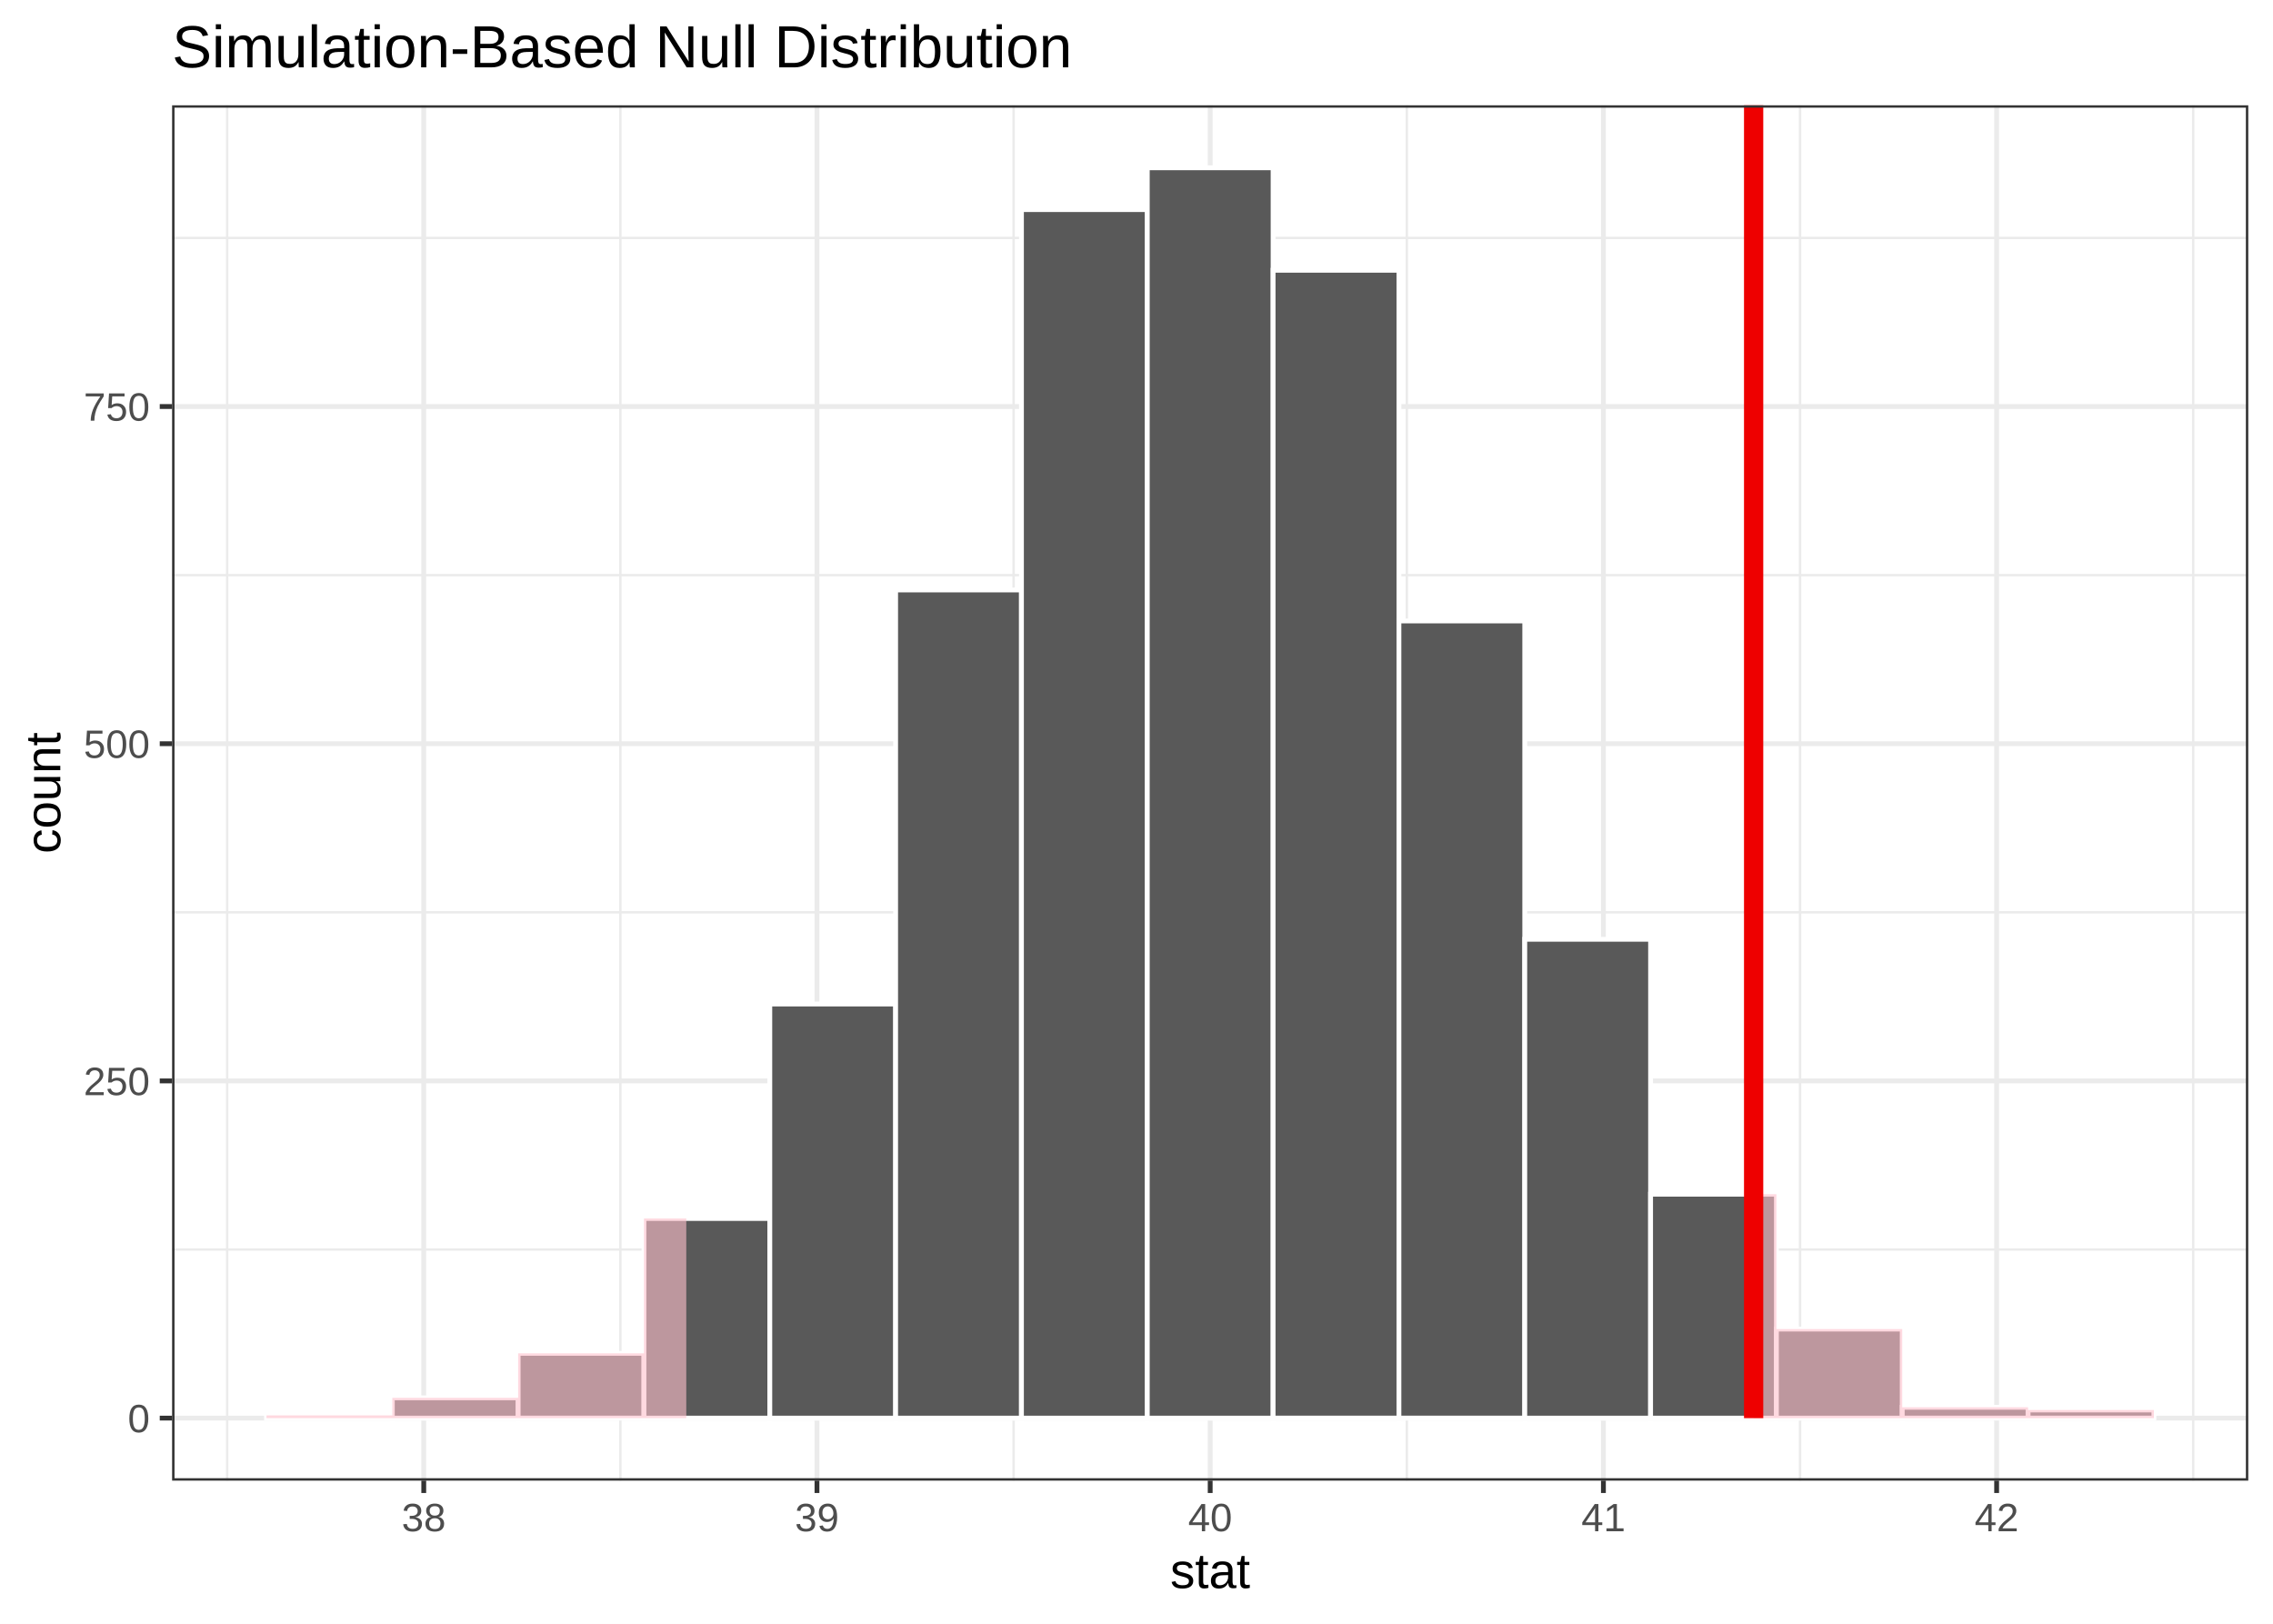
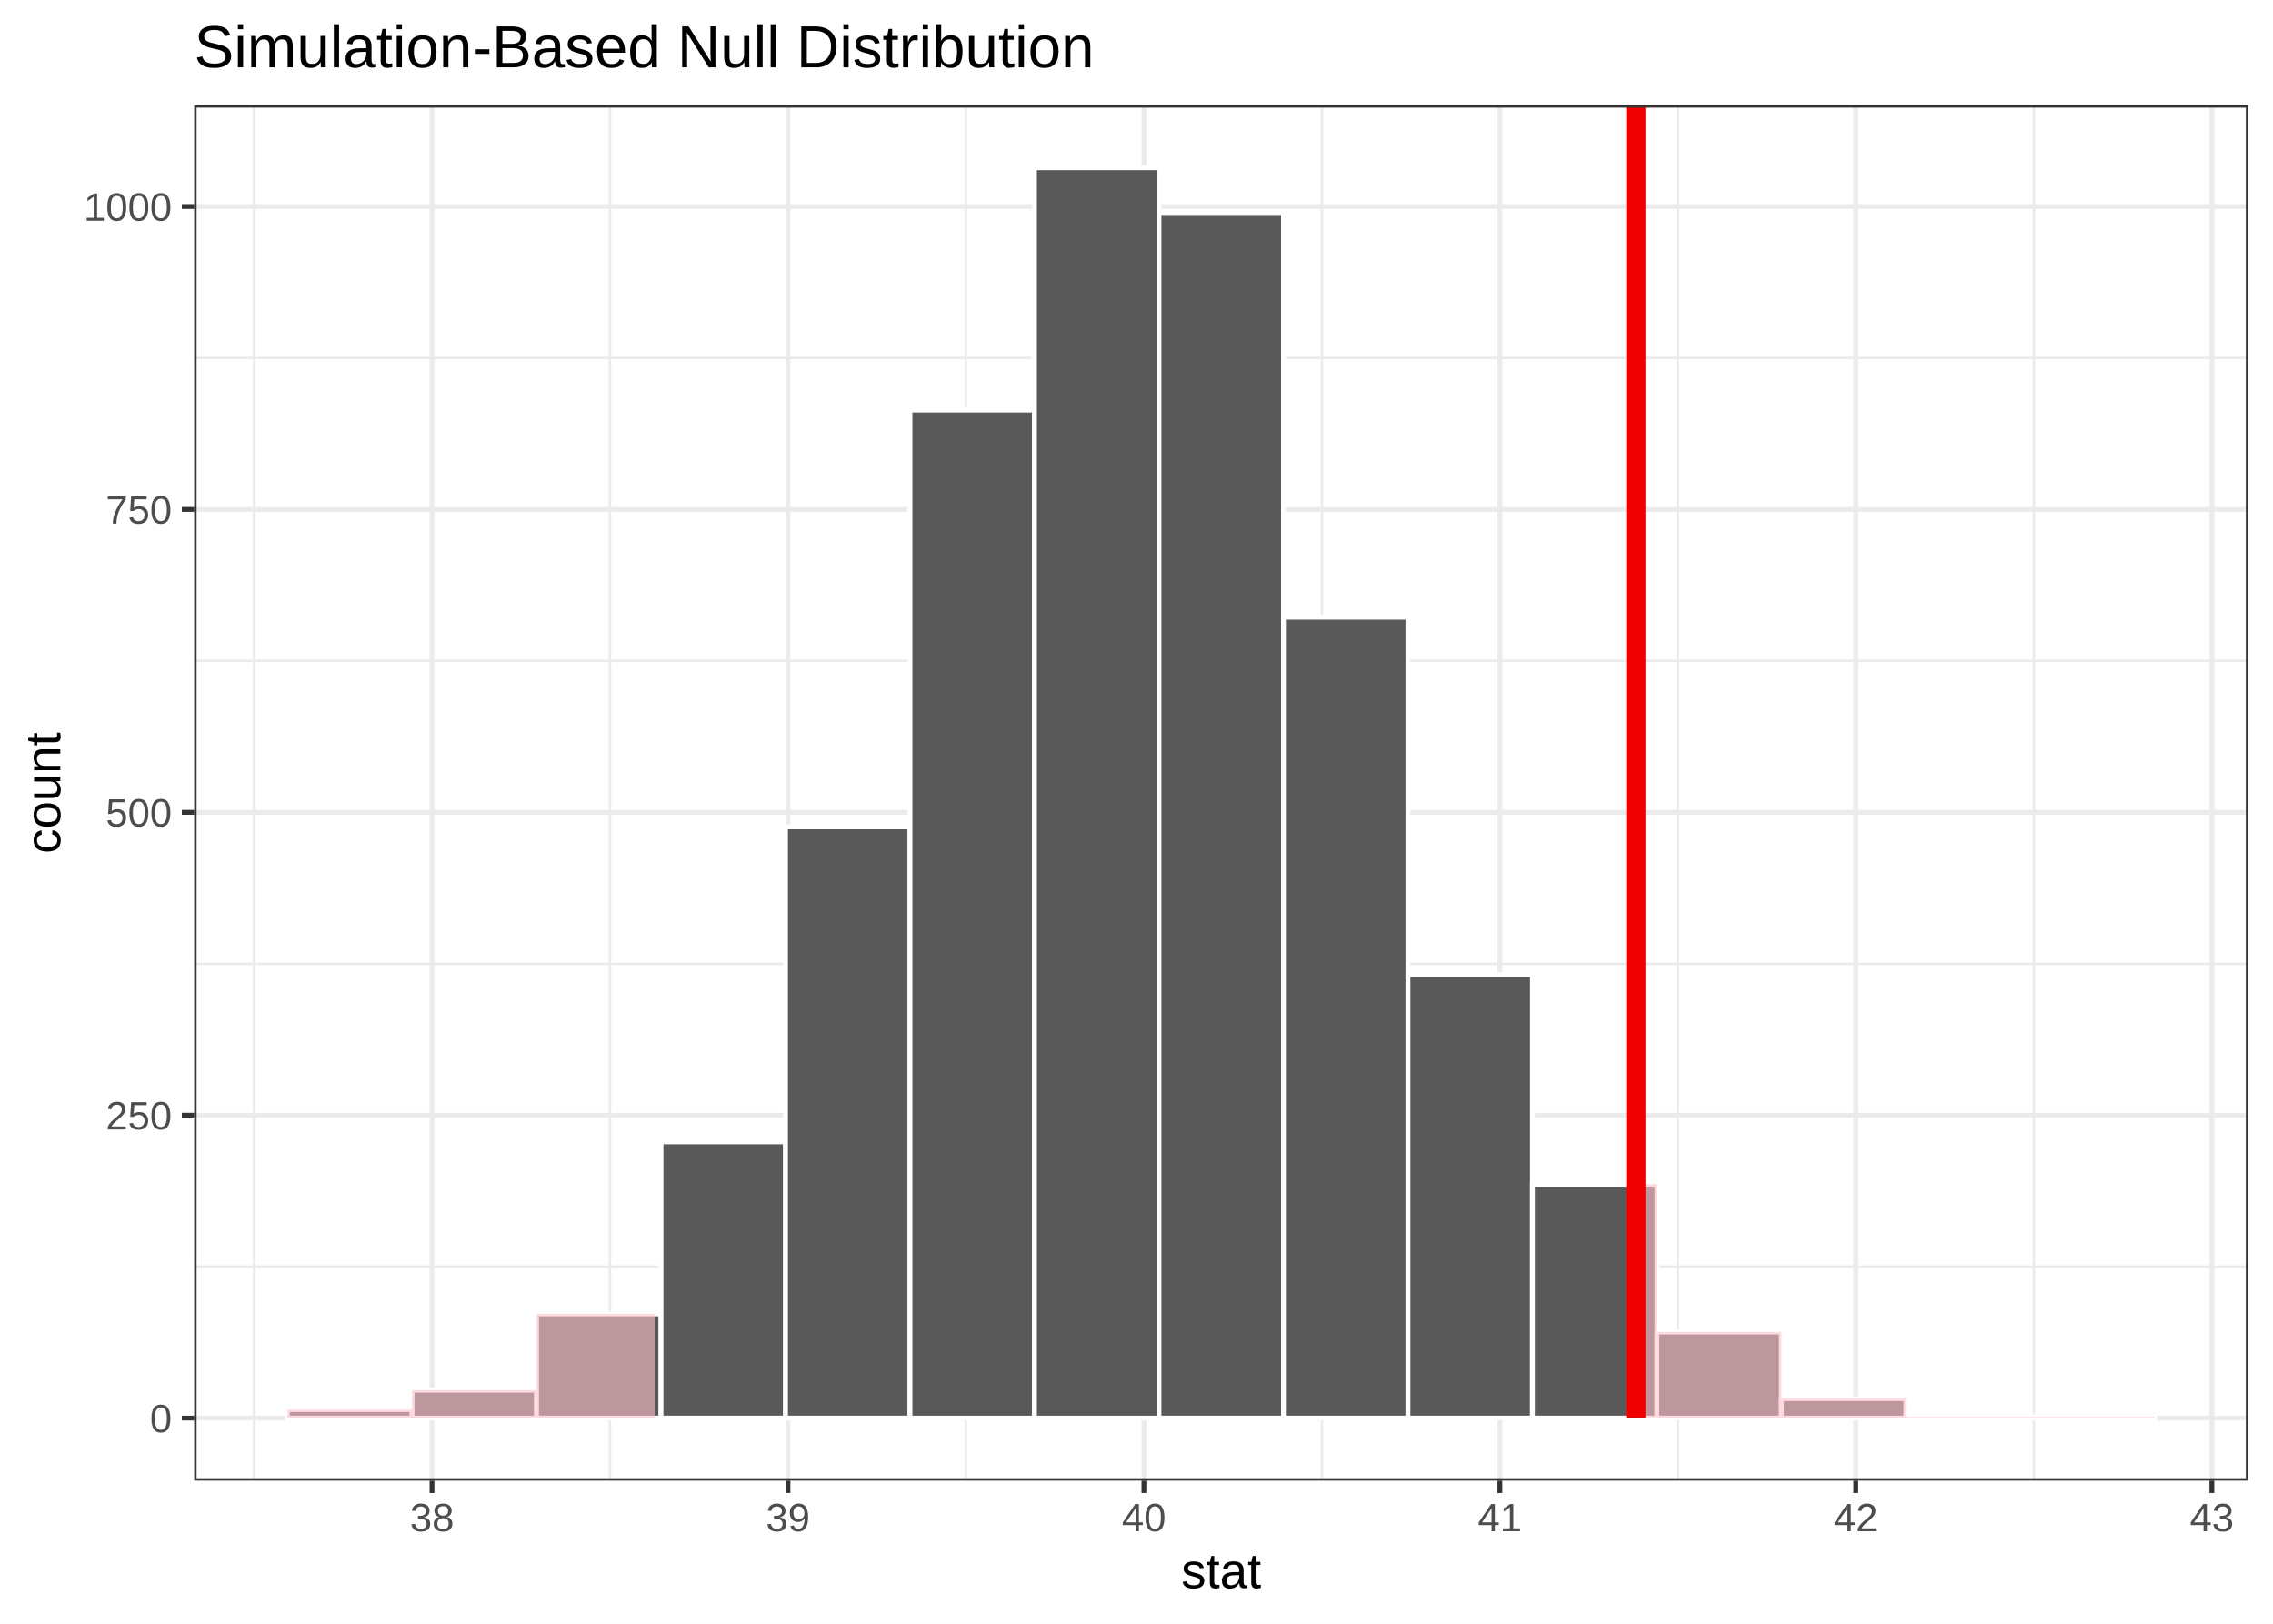
<svg xmlns="http://www.w3.org/2000/svg" class="svglite" width="504.00pt" height="360.00pt" viewBox="0 0 504.00 360.00">
  <defs>
    <style type="text/css">
    .svglite line, .svglite polyline, .svglite polygon, .svglite path, .svglite rect, .svglite circle {
      fill: none;
      stroke: #000000;
      stroke-linecap: round;
      stroke-linejoin: round;
      stroke-miterlimit: 10.00;
    }
    .svglite text {
      white-space: pre;
    }
  </style>
  </defs>
  <rect width="100%" height="100%" style="stroke: none; fill: none;" />
  <defs>
    <clipPath id="cpMC4wMHw1MDQuMDB8MC4wMHwzNjAuMDA=">
      <rect x="0.00" y="0.00" width="504.00" height="360.00" />
    </clipPath>
  </defs>
  <g clip-path="url(#cpMC4wMHw1MDQuMDB8MC4wMHwzNjAuMDA=)">
    <rect x="0.00" y="0.00" width="504.00" height="360.00" style="stroke-width: 1.07; stroke: #FFFFFF; fill: #FFFFFF;" />
  </g>
  <defs>
-     <clipPath id="cpMzguMTZ8NDk4LjUyfDIzLjM0fDMyOC4yNw==">
-       <rect x="38.16" y="23.34" width="460.36" height="304.93" />
+     <clipPath id="cpNDMuMDZ8NDk4LjUyfDIzLjM0fDMyOC4yNw==">
+       <rect x="43.06" y="23.34" width="455.46" height="304.93" />
    </clipPath>
  </defs>
-   <g clip-path="url(#cpMzguMTZ8NDk4LjUyfDIzLjM0fDMyOC4yNw==)">
-     <rect x="38.16" y="23.34" width="460.36" height="304.93" style="stroke-width: 1.07; stroke: none; fill: #FFFFFF;" />
-     <polyline points="38.16,277.03 498.52,277.03 " style="stroke-width: 0.53; stroke: #EBEBEB; stroke-linecap: butt;" />
-     <polyline points="38.16,202.27 498.52,202.27 " style="stroke-width: 0.53; stroke: #EBEBEB; stroke-linecap: butt;" />
-     <polyline points="38.16,127.51 498.52,127.51 " style="stroke-width: 0.53; stroke: #EBEBEB; stroke-linecap: butt;" />
-     <polyline points="38.16,52.75 498.52,52.75 " style="stroke-width: 0.53; stroke: #EBEBEB; stroke-linecap: butt;" />
-     <polyline points="50.37,328.27 50.37,23.34 " style="stroke-width: 0.53; stroke: #EBEBEB; stroke-linecap: butt;" />
-     <polyline points="137.56,328.27 137.56,23.34 " style="stroke-width: 0.53; stroke: #EBEBEB; stroke-linecap: butt;" />
-     <polyline points="224.75,328.27 224.75,23.34 " style="stroke-width: 0.53; stroke: #EBEBEB; stroke-linecap: butt;" />
-     <polyline points="311.94,328.27 311.94,23.34 " style="stroke-width: 0.53; stroke: #EBEBEB; stroke-linecap: butt;" />
-     <polyline points="399.13,328.27 399.13,23.34 " style="stroke-width: 0.53; stroke: #EBEBEB; stroke-linecap: butt;" />
-     <polyline points="486.31,328.27 486.31,23.34 " style="stroke-width: 0.53; stroke: #EBEBEB; stroke-linecap: butt;" />
-     <polyline points="38.16,314.41 498.52,314.41 " style="stroke-width: 1.07; stroke: #EBEBEB; stroke-linecap: butt;" />
-     <polyline points="38.16,239.65 498.52,239.65 " style="stroke-width: 1.07; stroke: #EBEBEB; stroke-linecap: butt;" />
-     <polyline points="38.16,164.89 498.52,164.89 " style="stroke-width: 1.07; stroke: #EBEBEB; stroke-linecap: butt;" />
-     <polyline points="38.16,90.13 498.52,90.13 " style="stroke-width: 1.07; stroke: #EBEBEB; stroke-linecap: butt;" />
-     <polyline points="93.96,328.27 93.96,23.34 " style="stroke-width: 1.07; stroke: #EBEBEB; stroke-linecap: butt;" />
-     <polyline points="181.15,328.27 181.15,23.34 " style="stroke-width: 1.07; stroke: #EBEBEB; stroke-linecap: butt;" />
-     <polyline points="268.34,328.27 268.34,23.34 " style="stroke-width: 1.07; stroke: #EBEBEB; stroke-linecap: butt;" />
-     <polyline points="355.53,328.27 355.53,23.34 " style="stroke-width: 1.07; stroke: #EBEBEB; stroke-linecap: butt;" />
-     <polyline points="442.72,328.27 442.72,23.34 " style="stroke-width: 1.07; stroke: #EBEBEB; stroke-linecap: butt;" />
-     <rect x="59.09" y="313.81" width="27.90" height="0.60" style="stroke-width: 1.07; stroke: #FFFFFF; stroke-linecap: butt; stroke-linejoin: miter; fill: #595959;" />
-     <rect x="86.99" y="309.92" width="27.90" height="4.49" style="stroke-width: 1.07; stroke: #FFFFFF; stroke-linecap: butt; stroke-linejoin: miter; fill: #595959;" />
-     <rect x="114.89" y="300.05" width="27.90" height="14.35" style="stroke-width: 1.07; stroke: #FFFFFF; stroke-linecap: butt; stroke-linejoin: miter; fill: #595959;" />
-     <rect x="142.79" y="270.15" width="27.90" height="44.26" style="stroke-width: 1.07; stroke: #FFFFFF; stroke-linecap: butt; stroke-linejoin: miter; fill: #595959;" />
-     <rect x="170.69" y="222.60" width="27.90" height="91.81" style="stroke-width: 1.07; stroke: #FFFFFF; stroke-linecap: butt; stroke-linejoin: miter; fill: #595959;" />
-     <rect x="198.59" y="130.80" width="27.90" height="183.61" style="stroke-width: 1.07; stroke: #FFFFFF; stroke-linecap: butt; stroke-linejoin: miter; fill: #595959;" />
-     <rect x="226.49" y="46.47" width="27.90" height="267.94" style="stroke-width: 1.07; stroke: #FFFFFF; stroke-linecap: butt; stroke-linejoin: miter; fill: #595959;" />
-     <rect x="254.39" y="37.20" width="27.90" height="277.21" style="stroke-width: 1.07; stroke: #FFFFFF; stroke-linecap: butt; stroke-linejoin: miter; fill: #595959;" />
-     <rect x="282.29" y="59.92" width="27.90" height="254.48" style="stroke-width: 1.07; stroke: #FFFFFF; stroke-linecap: butt; stroke-linejoin: miter; fill: #595959;" />
-     <rect x="310.19" y="137.67" width="27.90" height="176.73" style="stroke-width: 1.07; stroke: #FFFFFF; stroke-linecap: butt; stroke-linejoin: miter; fill: #595959;" />
-     <rect x="338.09" y="208.25" width="27.90" height="106.16" style="stroke-width: 1.07; stroke: #FFFFFF; stroke-linecap: butt; stroke-linejoin: miter; fill: #595959;" />
-     <rect x="365.99" y="264.77" width="27.90" height="49.64" style="stroke-width: 1.07; stroke: #FFFFFF; stroke-linecap: butt; stroke-linejoin: miter; fill: #595959;" />
-     <rect x="393.89" y="294.67" width="27.90" height="19.74" style="stroke-width: 1.07; stroke: #FFFFFF; stroke-linecap: butt; stroke-linejoin: miter; fill: #595959;" />
-     <rect x="421.79" y="312.01" width="27.90" height="2.39" style="stroke-width: 1.07; stroke: #FFFFFF; stroke-linecap: butt; stroke-linejoin: miter; fill: #595959;" />
-     <rect x="449.69" y="312.61" width="27.90" height="1.79" style="stroke-width: 1.07; stroke: #FFFFFF; stroke-linecap: butt; stroke-linejoin: miter; fill: #595959;" />
-     <polygon points="59.09,313.81 59.09,313.81 86.99,313.81 86.99,313.81 86.99,314.01 86.99,314.21 86.99,314.41 86.99,312.91 86.99,311.42 86.99,309.92 86.99,309.92 114.89,309.92 114.89,309.92 114.89,311.42 114.89,312.91 114.89,314.41 114.89,309.62 114.89,304.84 114.89,300.05 114.89,300.05 142.79,300.05 142.79,300.05 142.79,304.84 142.79,309.62 142.79,314.41 142.79,299.65 142.79,284.90 142.79,270.15 142.79,270.15 152.17,270.15 152.17,270.15 152.17,314.41 152.17,314.41 152.17,314.41 142.79,314.41 142.79,314.41 142.79,314.41 142.79,314.41 142.79,314.41 142.79,314.41 142.79,314.41 142.79,314.41 142.79,314.41 114.89,314.41 114.89,314.41 114.89,314.41 114.89,314.41 114.89,314.41 114.89,314.41 114.89,314.41 114.89,314.41 114.89,314.41 86.99,314.41 86.99,314.41 86.99,314.41 86.99,314.41 86.99,314.41 86.99,314.41 86.99,314.41 86.99,314.41 86.99,314.41 59.09,314.41 59.09,314.41 59.09,314.41 " style="stroke-width: 0.00; stroke: none; stroke-linecap: butt; fill: #FFC0CB; fill-opacity: 0.60;" />
-     <polyline points="59.09,313.81 59.09,313.81 86.99,313.81 86.99,313.81 86.99,314.01 86.99,314.21 86.99,314.41 86.99,312.91 86.99,311.42 86.99,309.92 86.99,309.92 114.89,309.92 114.89,309.92 114.89,311.42 114.89,312.91 114.89,314.41 114.89,309.62 114.89,304.84 114.89,300.05 114.89,300.05 142.79,300.05 142.79,300.05 142.79,304.84 142.79,309.62 142.79,314.41 142.79,299.65 142.79,284.90 142.79,270.15 142.79,270.15 152.17,270.15 152.17,270.15 " style="stroke-width: 1.07; stroke: none; stroke-linecap: butt;" />
-     <polygon points="388.84,264.77 388.84,264.77 393.89,264.77 393.89,264.77 393.89,281.31 393.89,297.86 393.89,314.41 393.89,307.83 393.89,301.25 393.89,294.67 393.89,294.67 421.79,294.67 421.79,294.67 421.79,301.25 421.79,307.83 421.79,314.41 421.79,313.61 421.79,312.81 421.79,312.01 421.79,312.01 449.69,312.01 449.69,312.01 449.69,312.81 449.69,313.61 449.69,314.41 449.69,313.81 449.69,313.21 449.70,312.61 449.70,312.61 477.59,312.61 477.59,312.61 477.60,314.41 477.59,314.41 477.59,314.41 449.70,314.41 449.70,314.41 449.69,314.41 449.69,314.41 449.69,314.41 449.69,314.41 449.69,314.41 449.69,314.41 449.69,314.41 421.79,314.41 421.79,314.41 421.79,314.41 421.79,314.41 421.79,314.41 421.79,314.41 421.79,314.41 421.79,314.41 421.79,314.41 393.89,314.41 393.89,314.41 393.89,314.41 393.89,314.41 393.89,314.41 393.89,314.41 393.89,314.41 393.89,314.41 393.89,314.41 388.84,314.41 388.84,314.41 388.84,314.41 " style="stroke-width: 0.00; stroke: none; stroke-linecap: butt; fill: #FFC0CB; fill-opacity: 0.60;" />
-     <polyline points="388.84,264.77 388.84,264.77 393.89,264.77 393.89,264.77 393.89,281.31 393.89,297.86 393.89,314.41 393.89,307.83 393.89,301.25 393.89,294.67 393.89,294.67 421.79,294.67 421.79,294.67 421.79,301.25 421.79,307.83 421.79,314.41 421.79,313.61 421.79,312.81 421.79,312.01 421.79,312.01 449.69,312.01 449.69,312.01 449.69,312.81 449.69,313.61 449.69,314.41 449.69,313.81 449.69,313.21 449.70,312.61 449.70,312.61 477.59,312.61 477.59,312.61 " style="stroke-width: 1.07; stroke: none; stroke-linecap: butt;" />
-     <line x1="388.84" y1="314.41" x2="388.84" y2="23.34" style="stroke-width: 4.27; stroke: #EE0000; stroke-linecap: butt;" />
-     <rect x="38.16" y="23.34" width="460.36" height="304.93" style="stroke-width: 1.07; stroke: #333333;" />
+   <g clip-path="url(#cpNDMuMDZ8NDk4LjUyfDIzLjM0fDMyOC4yNw==)">
+     <rect x="43.06" y="23.34" width="455.46" height="304.93" style="stroke-width: 1.07; stroke: none; fill: #FFFFFF;" />
+     <polyline points="43.06,280.83 498.52,280.83 " style="stroke-width: 0.53; stroke: #EBEBEB; stroke-linecap: butt;" />
+     <polyline points="43.06,213.68 498.52,213.68 " style="stroke-width: 0.53; stroke: #EBEBEB; stroke-linecap: butt;" />
+     <polyline points="43.06,146.52 498.52,146.52 " style="stroke-width: 0.53; stroke: #EBEBEB; stroke-linecap: butt;" />
+     <polyline points="43.06,79.37 498.52,79.37 " style="stroke-width: 0.53; stroke: #EBEBEB; stroke-linecap: butt;" />
+     <polyline points="56.32,328.27 56.32,23.34 " style="stroke-width: 0.53; stroke: #EBEBEB; stroke-linecap: butt;" />
+     <polyline points="135.25,328.27 135.25,23.34 " style="stroke-width: 0.53; stroke: #EBEBEB; stroke-linecap: butt;" />
+     <polyline points="214.18,328.27 214.18,23.34 " style="stroke-width: 0.53; stroke: #EBEBEB; stroke-linecap: butt;" />
+     <polyline points="293.12,328.27 293.12,23.34 " style="stroke-width: 0.53; stroke: #EBEBEB; stroke-linecap: butt;" />
+     <polyline points="372.05,328.27 372.05,23.34 " style="stroke-width: 0.53; stroke: #EBEBEB; stroke-linecap: butt;" />
+     <polyline points="450.98,328.27 450.98,23.34 " style="stroke-width: 0.53; stroke: #EBEBEB; stroke-linecap: butt;" />
+     <polyline points="43.06,314.41 498.52,314.41 " style="stroke-width: 1.07; stroke: #EBEBEB; stroke-linecap: butt;" />
+     <polyline points="43.06,247.25 498.52,247.25 " style="stroke-width: 1.07; stroke: #EBEBEB; stroke-linecap: butt;" />
+     <polyline points="43.06,180.10 498.52,180.10 " style="stroke-width: 1.07; stroke: #EBEBEB; stroke-linecap: butt;" />
+     <polyline points="43.06,112.95 498.52,112.95 " style="stroke-width: 1.07; stroke: #EBEBEB; stroke-linecap: butt;" />
+     <polyline points="43.06,45.79 498.52,45.79 " style="stroke-width: 1.07; stroke: #EBEBEB; stroke-linecap: butt;" />
+     <polyline points="95.79,328.27 95.79,23.34 " style="stroke-width: 1.07; stroke: #EBEBEB; stroke-linecap: butt;" />
+     <polyline points="174.72,328.27 174.72,23.34 " style="stroke-width: 1.07; stroke: #EBEBEB; stroke-linecap: butt;" />
+     <polyline points="253.65,328.27 253.65,23.34 " style="stroke-width: 1.07; stroke: #EBEBEB; stroke-linecap: butt;" />
+     <polyline points="332.58,328.27 332.58,23.34 " style="stroke-width: 1.07; stroke: #EBEBEB; stroke-linecap: butt;" />
+     <polyline points="411.51,328.27 411.51,23.34 " style="stroke-width: 1.07; stroke: #EBEBEB; stroke-linecap: butt;" />
+     <polyline points="490.45,328.27 490.45,23.34 " style="stroke-width: 1.07; stroke: #EBEBEB; stroke-linecap: butt;" />
+     <rect x="63.76" y="312.53" width="27.60" height="1.88" style="stroke-width: 1.07; stroke: #FFFFFF; stroke-linecap: butt; stroke-linejoin: miter; fill: #595959;" />
+     <rect x="91.37" y="308.23" width="27.60" height="6.18" style="stroke-width: 1.07; stroke: #FFFFFF; stroke-linecap: butt; stroke-linejoin: miter; fill: #595959;" />
+     <rect x="118.97" y="291.30" width="27.60" height="23.10" style="stroke-width: 1.07; stroke: #FFFFFF; stroke-linecap: butt; stroke-linejoin: miter; fill: #595959;" />
+     <rect x="146.57" y="253.16" width="27.60" height="61.24" style="stroke-width: 1.07; stroke: #FFFFFF; stroke-linecap: butt; stroke-linejoin: miter; fill: #595959;" />
+     <rect x="174.18" y="183.32" width="27.60" height="131.08" style="stroke-width: 1.07; stroke: #FFFFFF; stroke-linecap: butt; stroke-linejoin: miter; fill: #595959;" />
+     <rect x="201.78" y="90.92" width="27.60" height="223.49" style="stroke-width: 1.07; stroke: #FFFFFF; stroke-linecap: butt; stroke-linejoin: miter; fill: #595959;" />
+     <rect x="229.38" y="37.20" width="27.60" height="277.21" style="stroke-width: 1.07; stroke: #FFFFFF; stroke-linecap: butt; stroke-linejoin: miter; fill: #595959;" />
+     <rect x="256.99" y="47.13" width="27.60" height="267.27" style="stroke-width: 1.07; stroke: #FFFFFF; stroke-linecap: butt; stroke-linejoin: miter; fill: #595959;" />
+     <rect x="284.59" y="136.85" width="27.60" height="177.55" style="stroke-width: 1.07; stroke: #FFFFFF; stroke-linecap: butt; stroke-linejoin: miter; fill: #595959;" />
+     <rect x="312.20" y="216.09" width="27.60" height="98.31" style="stroke-width: 1.07; stroke: #FFFFFF; stroke-linecap: butt; stroke-linejoin: miter; fill: #595959;" />
+     <rect x="339.80" y="262.56" width="27.60" height="51.84" style="stroke-width: 1.07; stroke: #FFFFFF; stroke-linecap: butt; stroke-linejoin: miter; fill: #595959;" />
+     <rect x="367.40" y="295.33" width="27.60" height="19.07" style="stroke-width: 1.07; stroke: #FFFFFF; stroke-linecap: butt; stroke-linejoin: miter; fill: #595959;" />
+     <rect x="395.01" y="310.11" width="27.60" height="4.30" style="stroke-width: 1.07; stroke: #FFFFFF; stroke-linecap: butt; stroke-linejoin: miter; fill: #595959;" />
+     <rect x="422.61" y="314.14" width="27.60" height="0.27" style="stroke-width: 1.07; stroke: #FFFFFF; stroke-linecap: butt; stroke-linejoin: miter; fill: #595959;" />
+     <rect x="450.21" y="314.14" width="27.60" height="0.27" style="stroke-width: 1.07; stroke: #FFFFFF; stroke-linecap: butt; stroke-linejoin: miter; fill: #595959;" />
+     <polygon points="63.76,312.53 63.76,312.53 91.37,312.53 91.37,312.53 91.37,313.15 91.37,313.78 91.37,314.41 91.37,312.35 91.37,310.29 91.37,308.23 91.37,308.23 118.97,308.23 118.97,308.23 118.97,310.29 118.97,312.35 118.97,314.41 118.97,306.71 118.97,299.01 118.97,291.30 118.97,291.30 145.15,291.30 145.15,291.30 145.15,314.41 145.15,314.41 145.15,314.41 118.97,314.41 118.97,314.41 118.97,314.41 118.97,314.41 118.97,314.41 118.97,314.41 118.97,314.41 118.97,314.41 118.97,314.41 91.37,314.41 91.37,314.41 91.37,314.41 91.37,314.41 91.37,314.41 91.37,314.41 91.37,314.41 91.37,314.41 91.37,314.41 63.76,314.41 63.76,314.41 63.76,314.41 " style="stroke-width: 0.00; stroke: none; stroke-linecap: butt; fill: #FFC0CB; fill-opacity: 0.60;" />
+     <polyline points="63.76,312.53 63.76,312.53 91.37,312.53 91.37,312.53 91.37,313.15 91.37,313.78 91.37,314.41 91.37,312.35 91.37,310.29 91.37,308.23 91.37,308.23 118.97,308.23 118.97,308.23 118.97,310.29 118.97,312.35 118.97,314.41 118.97,306.71 118.97,299.01 118.97,291.30 118.97,291.30 145.15,291.30 145.15,291.30 " style="stroke-width: 1.07; stroke: none; stroke-linecap: butt;" />
+     <polygon points="362.73,262.56 362.73,262.56 367.40,262.56 367.40,262.56 367.40,279.84 367.40,297.12 367.40,314.41 367.40,308.05 367.40,301.69 367.40,295.33 367.40,295.33 395.01,295.33 395.01,295.33 395.01,301.69 395.01,308.05 395.01,314.41 395.01,312.97 395.01,311.54 395.01,310.11 395.01,310.11 422.61,310.11 422.61,310.11 422.61,311.54 422.61,312.97 422.61,314.41 422.61,314.32 422.61,314.23 422.61,314.14 422.61,314.14 450.21,314.14 450.21,314.14 450.21,314.23 450.21,314.32 450.21,314.41 450.21,314.32 450.21,314.23 450.21,314.14 450.21,314.14 477.82,314.14 477.82,314.14 477.82,314.41 477.82,314.41 477.82,314.41 450.21,314.41 450.21,314.41 450.21,314.41 450.21,314.41 450.21,314.41 450.21,314.41 450.21,314.41 450.21,314.41 450.21,314.41 422.61,314.41 422.61,314.41 422.61,314.41 422.61,314.41 422.61,314.41 422.61,314.41 422.61,314.41 422.61,314.41 422.61,314.41 395.01,314.41 395.01,314.41 395.01,314.41 395.01,314.41 395.01,314.41 395.01,314.41 395.01,314.41 395.01,314.41 395.01,314.41 367.40,314.41 367.40,314.41 367.40,314.41 367.40,314.41 367.40,314.41 367.40,314.41 367.40,314.41 367.40,314.41 367.40,314.41 362.73,314.41 362.73,314.41 362.73,314.41 " style="stroke-width: 0.00; stroke: none; stroke-linecap: butt; fill: #FFC0CB; fill-opacity: 0.60;" />
+     <polyline points="362.73,262.56 362.73,262.56 367.40,262.56 367.40,262.56 367.40,279.84 367.40,297.12 367.40,314.41 367.40,308.05 367.40,301.69 367.40,295.33 367.40,295.33 395.01,295.33 395.01,295.33 395.01,301.69 395.01,308.05 395.01,314.41 395.01,312.97 395.01,311.54 395.01,310.11 395.01,310.11 422.61,310.11 422.61,310.11 422.61,311.54 422.61,312.97 422.61,314.41 422.61,314.32 422.61,314.23 422.61,314.14 422.61,314.14 450.21,314.14 450.21,314.14 450.21,314.23 450.21,314.32 450.21,314.41 450.21,314.32 450.21,314.23 450.21,314.14 450.21,314.14 477.82,314.14 477.82,314.14 " style="stroke-width: 1.07; stroke: none; stroke-linecap: butt;" />
+     <line x1="362.73" y1="314.41" x2="362.73" y2="23.34" style="stroke-width: 4.27; stroke: #EE0000; stroke-linecap: butt;" />
+     <rect x="43.06" y="23.34" width="455.46" height="304.93" style="stroke-width: 1.07; stroke: #333333;" />
  </g>
  <g clip-path="url(#cpMC4wMHw1MDQuMDB8MC4wMHwzNjAuMDA=)">
-     <text x="33.23" y="317.56" text-anchor="end" style="font-size: 8.80px;fill: #4D4D4D; font-family: &quot;Arial&quot;;" textLength="4.90px" lengthAdjust="spacingAndGlyphs">0</text>
-     <text x="33.23" y="242.80" text-anchor="end" style="font-size: 8.80px;fill: #4D4D4D; font-family: &quot;Arial&quot;;" textLength="14.69px" lengthAdjust="spacingAndGlyphs">250</text>
-     <text x="33.23" y="168.04" text-anchor="end" style="font-size: 8.80px;fill: #4D4D4D; font-family: &quot;Arial&quot;;" textLength="14.69px" lengthAdjust="spacingAndGlyphs">500</text>
-     <text x="33.23" y="93.28" text-anchor="end" style="font-size: 8.80px;fill: #4D4D4D; font-family: &quot;Arial&quot;;" textLength="14.69px" lengthAdjust="spacingAndGlyphs">750</text>
-     <polyline points="35.42,314.41 38.16,314.41 " style="stroke-width: 1.07; stroke: #333333; stroke-linecap: butt;" />
-     <polyline points="35.42,239.65 38.16,239.65 " style="stroke-width: 1.07; stroke: #333333; stroke-linecap: butt;" />
-     <polyline points="35.42,164.89 38.16,164.89 " style="stroke-width: 1.07; stroke: #333333; stroke-linecap: butt;" />
-     <polyline points="35.42,90.13 38.16,90.13 " style="stroke-width: 1.07; stroke: #333333; stroke-linecap: butt;" />
-     <polyline points="93.96,331.01 93.96,328.27 " style="stroke-width: 1.07; stroke: #333333; stroke-linecap: butt;" />
-     <polyline points="181.15,331.01 181.15,328.27 " style="stroke-width: 1.07; stroke: #333333; stroke-linecap: butt;" />
-     <polyline points="268.34,331.01 268.34,328.27 " style="stroke-width: 1.07; stroke: #333333; stroke-linecap: butt;" />
-     <polyline points="355.53,331.01 355.53,328.27 " style="stroke-width: 1.07; stroke: #333333; stroke-linecap: butt;" />
-     <polyline points="442.72,331.01 442.72,328.27 " style="stroke-width: 1.07; stroke: #333333; stroke-linecap: butt;" />
-     <text x="93.96" y="339.50" text-anchor="middle" style="font-size: 8.80px;fill: #4D4D4D; font-family: &quot;Arial&quot;;" textLength="9.79px" lengthAdjust="spacingAndGlyphs">38</text>
-     <text x="181.15" y="339.50" text-anchor="middle" style="font-size: 8.80px;fill: #4D4D4D; font-family: &quot;Arial&quot;;" textLength="9.79px" lengthAdjust="spacingAndGlyphs">39</text>
-     <text x="268.34" y="339.50" text-anchor="middle" style="font-size: 8.80px;fill: #4D4D4D; font-family: &quot;Arial&quot;;" textLength="9.79px" lengthAdjust="spacingAndGlyphs">40</text>
-     <text x="355.53" y="339.50" text-anchor="middle" style="font-size: 8.80px;fill: #4D4D4D; font-family: &quot;Arial&quot;;" textLength="9.79px" lengthAdjust="spacingAndGlyphs">41</text>
-     <text x="442.72" y="339.50" text-anchor="middle" style="font-size: 8.80px;fill: #4D4D4D; font-family: &quot;Arial&quot;;" textLength="9.79px" lengthAdjust="spacingAndGlyphs">42</text>
-     <text x="268.34" y="352.09" text-anchor="middle" style="font-size: 11.00px; font-family: &quot;Arial&quot;;" textLength="17.73px" lengthAdjust="spacingAndGlyphs">stat</text>
+     <text x="38.13" y="317.56" text-anchor="end" style="font-size: 8.80px;fill: #4D4D4D; font-family: &quot;Arial&quot;;" textLength="4.90px" lengthAdjust="spacingAndGlyphs">0</text>
+     <text x="38.13" y="250.41" text-anchor="end" style="font-size: 8.80px;fill: #4D4D4D; font-family: &quot;Arial&quot;;" textLength="14.69px" lengthAdjust="spacingAndGlyphs">250</text>
+     <text x="38.13" y="183.25" text-anchor="end" style="font-size: 8.80px;fill: #4D4D4D; font-family: &quot;Arial&quot;;" textLength="14.69px" lengthAdjust="spacingAndGlyphs">500</text>
+     <text x="38.13" y="116.10" text-anchor="end" style="font-size: 8.80px;fill: #4D4D4D; font-family: &quot;Arial&quot;;" textLength="14.69px" lengthAdjust="spacingAndGlyphs">750</text>
+     <text x="38.13" y="48.95" text-anchor="end" style="font-size: 8.80px;fill: #4D4D4D; font-family: &quot;Arial&quot;;" textLength="19.58px" lengthAdjust="spacingAndGlyphs">1000</text>
+     <polyline points="40.32,314.41 43.06,314.41 " style="stroke-width: 1.07; stroke: #333333; stroke-linecap: butt;" />
+     <polyline points="40.32,247.25 43.06,247.25 " style="stroke-width: 1.07; stroke: #333333; stroke-linecap: butt;" />
+     <polyline points="40.32,180.10 43.06,180.10 " style="stroke-width: 1.07; stroke: #333333; stroke-linecap: butt;" />
+     <polyline points="40.32,112.95 43.06,112.95 " style="stroke-width: 1.07; stroke: #333333; stroke-linecap: butt;" />
+     <polyline points="40.32,45.79 43.06,45.79 " style="stroke-width: 1.07; stroke: #333333; stroke-linecap: butt;" />
+     <polyline points="95.79,331.01 95.79,328.27 " style="stroke-width: 1.07; stroke: #333333; stroke-linecap: butt;" />
+     <polyline points="174.72,331.01 174.72,328.27 " style="stroke-width: 1.07; stroke: #333333; stroke-linecap: butt;" />
+     <polyline points="253.65,331.01 253.65,328.27 " style="stroke-width: 1.07; stroke: #333333; stroke-linecap: butt;" />
+     <polyline points="332.58,331.01 332.58,328.27 " style="stroke-width: 1.07; stroke: #333333; stroke-linecap: butt;" />
+     <polyline points="411.51,331.01 411.51,328.27 " style="stroke-width: 1.07; stroke: #333333; stroke-linecap: butt;" />
+     <polyline points="490.45,331.01 490.45,328.27 " style="stroke-width: 1.07; stroke: #333333; stroke-linecap: butt;" />
+     <text x="95.79" y="339.50" text-anchor="middle" style="font-size: 8.80px;fill: #4D4D4D; font-family: &quot;Arial&quot;;" textLength="9.79px" lengthAdjust="spacingAndGlyphs">38</text>
+     <text x="174.72" y="339.50" text-anchor="middle" style="font-size: 8.80px;fill: #4D4D4D; font-family: &quot;Arial&quot;;" textLength="9.79px" lengthAdjust="spacingAndGlyphs">39</text>
+     <text x="253.65" y="339.50" text-anchor="middle" style="font-size: 8.80px;fill: #4D4D4D; font-family: &quot;Arial&quot;;" textLength="9.79px" lengthAdjust="spacingAndGlyphs">40</text>
+     <text x="332.58" y="339.50" text-anchor="middle" style="font-size: 8.80px;fill: #4D4D4D; font-family: &quot;Arial&quot;;" textLength="9.79px" lengthAdjust="spacingAndGlyphs">41</text>
+     <text x="411.51" y="339.50" text-anchor="middle" style="font-size: 8.80px;fill: #4D4D4D; font-family: &quot;Arial&quot;;" textLength="9.79px" lengthAdjust="spacingAndGlyphs">42</text>
+     <text x="490.45" y="339.50" text-anchor="middle" style="font-size: 8.80px;fill: #4D4D4D; font-family: &quot;Arial&quot;;" textLength="9.79px" lengthAdjust="spacingAndGlyphs">43</text>
+     <text x="270.79" y="352.09" text-anchor="middle" style="font-size: 11.00px; font-family: &quot;Arial&quot;;" textLength="17.73px" lengthAdjust="spacingAndGlyphs">stat</text>
    <text transform="translate(13.37,175.80) rotate(-90)" text-anchor="middle" style="font-size: 11.00px; font-family: &quot;Arial&quot;;" textLength="26.91px" lengthAdjust="spacingAndGlyphs">count</text>
-     <text x="38.16" y="14.94" style="font-size: 13.20px; font-family: &quot;Arial&quot;;" textLength="199.42px" lengthAdjust="spacingAndGlyphs">Simulation-Based Null Distribution</text>
+     <text x="43.06" y="14.94" style="font-size: 13.20px; font-family: &quot;Arial&quot;;" textLength="199.42px" lengthAdjust="spacingAndGlyphs">Simulation-Based Null Distribution</text>
  </g>
</svg>
